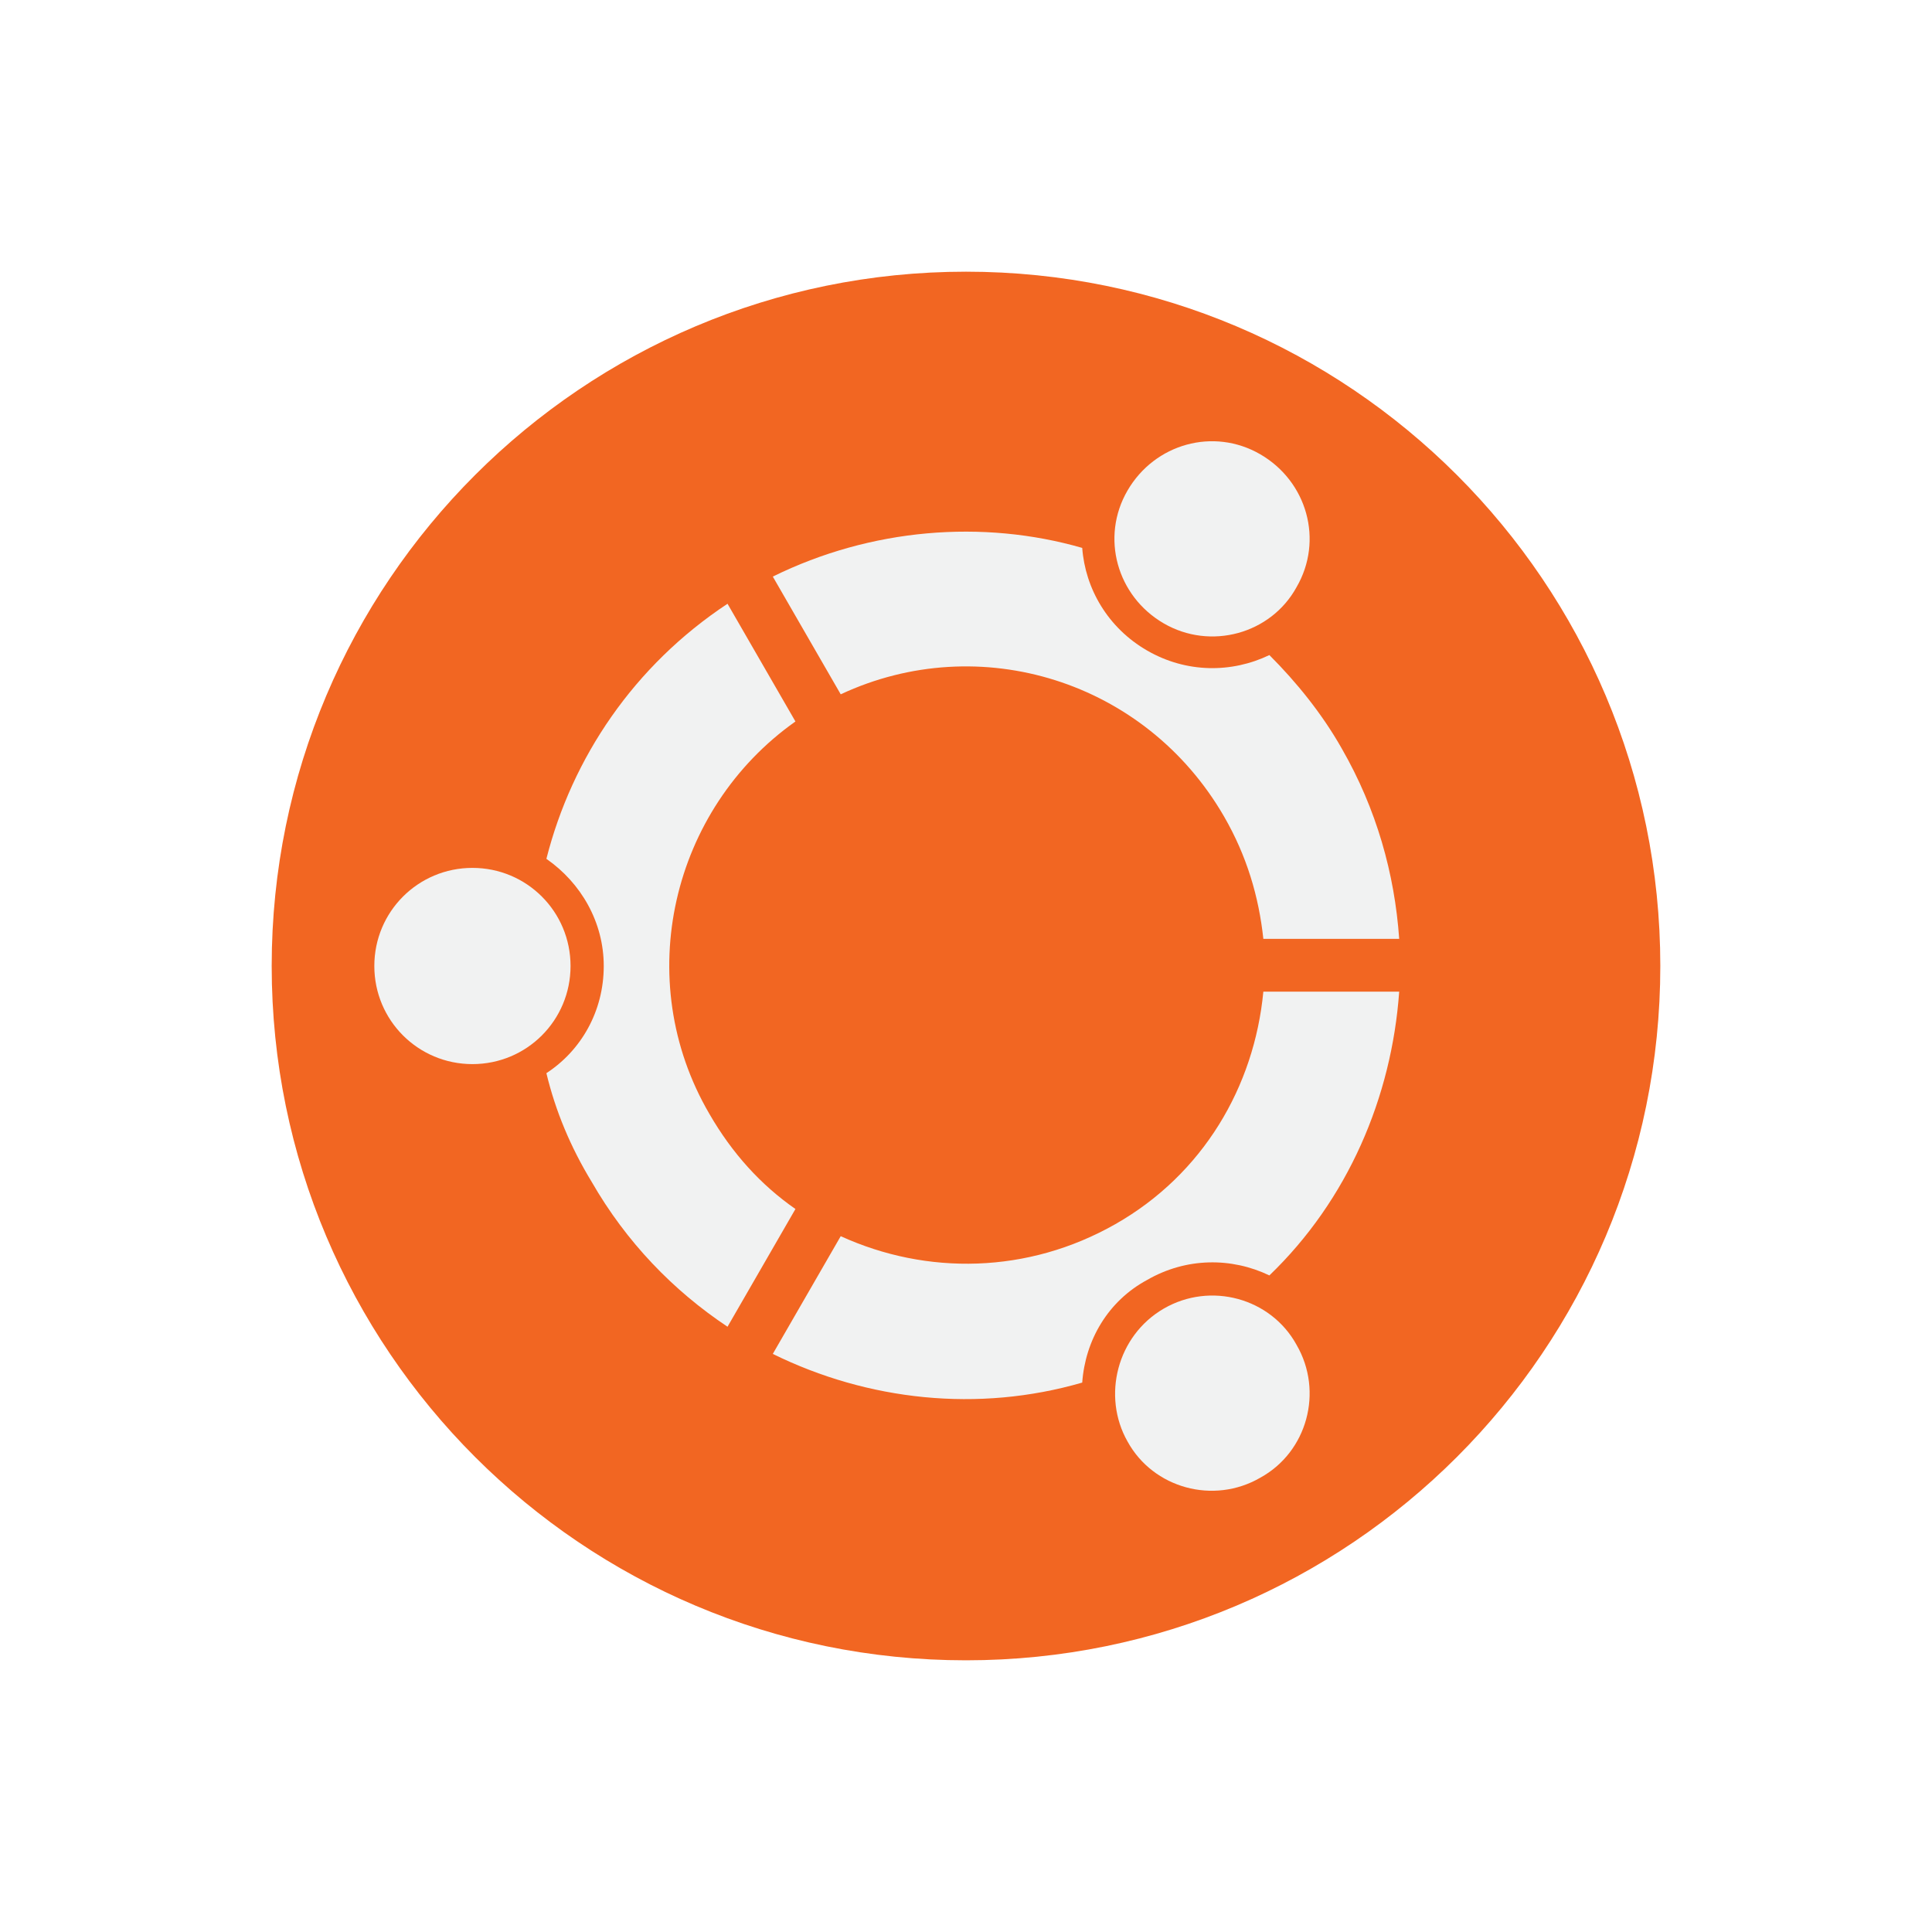
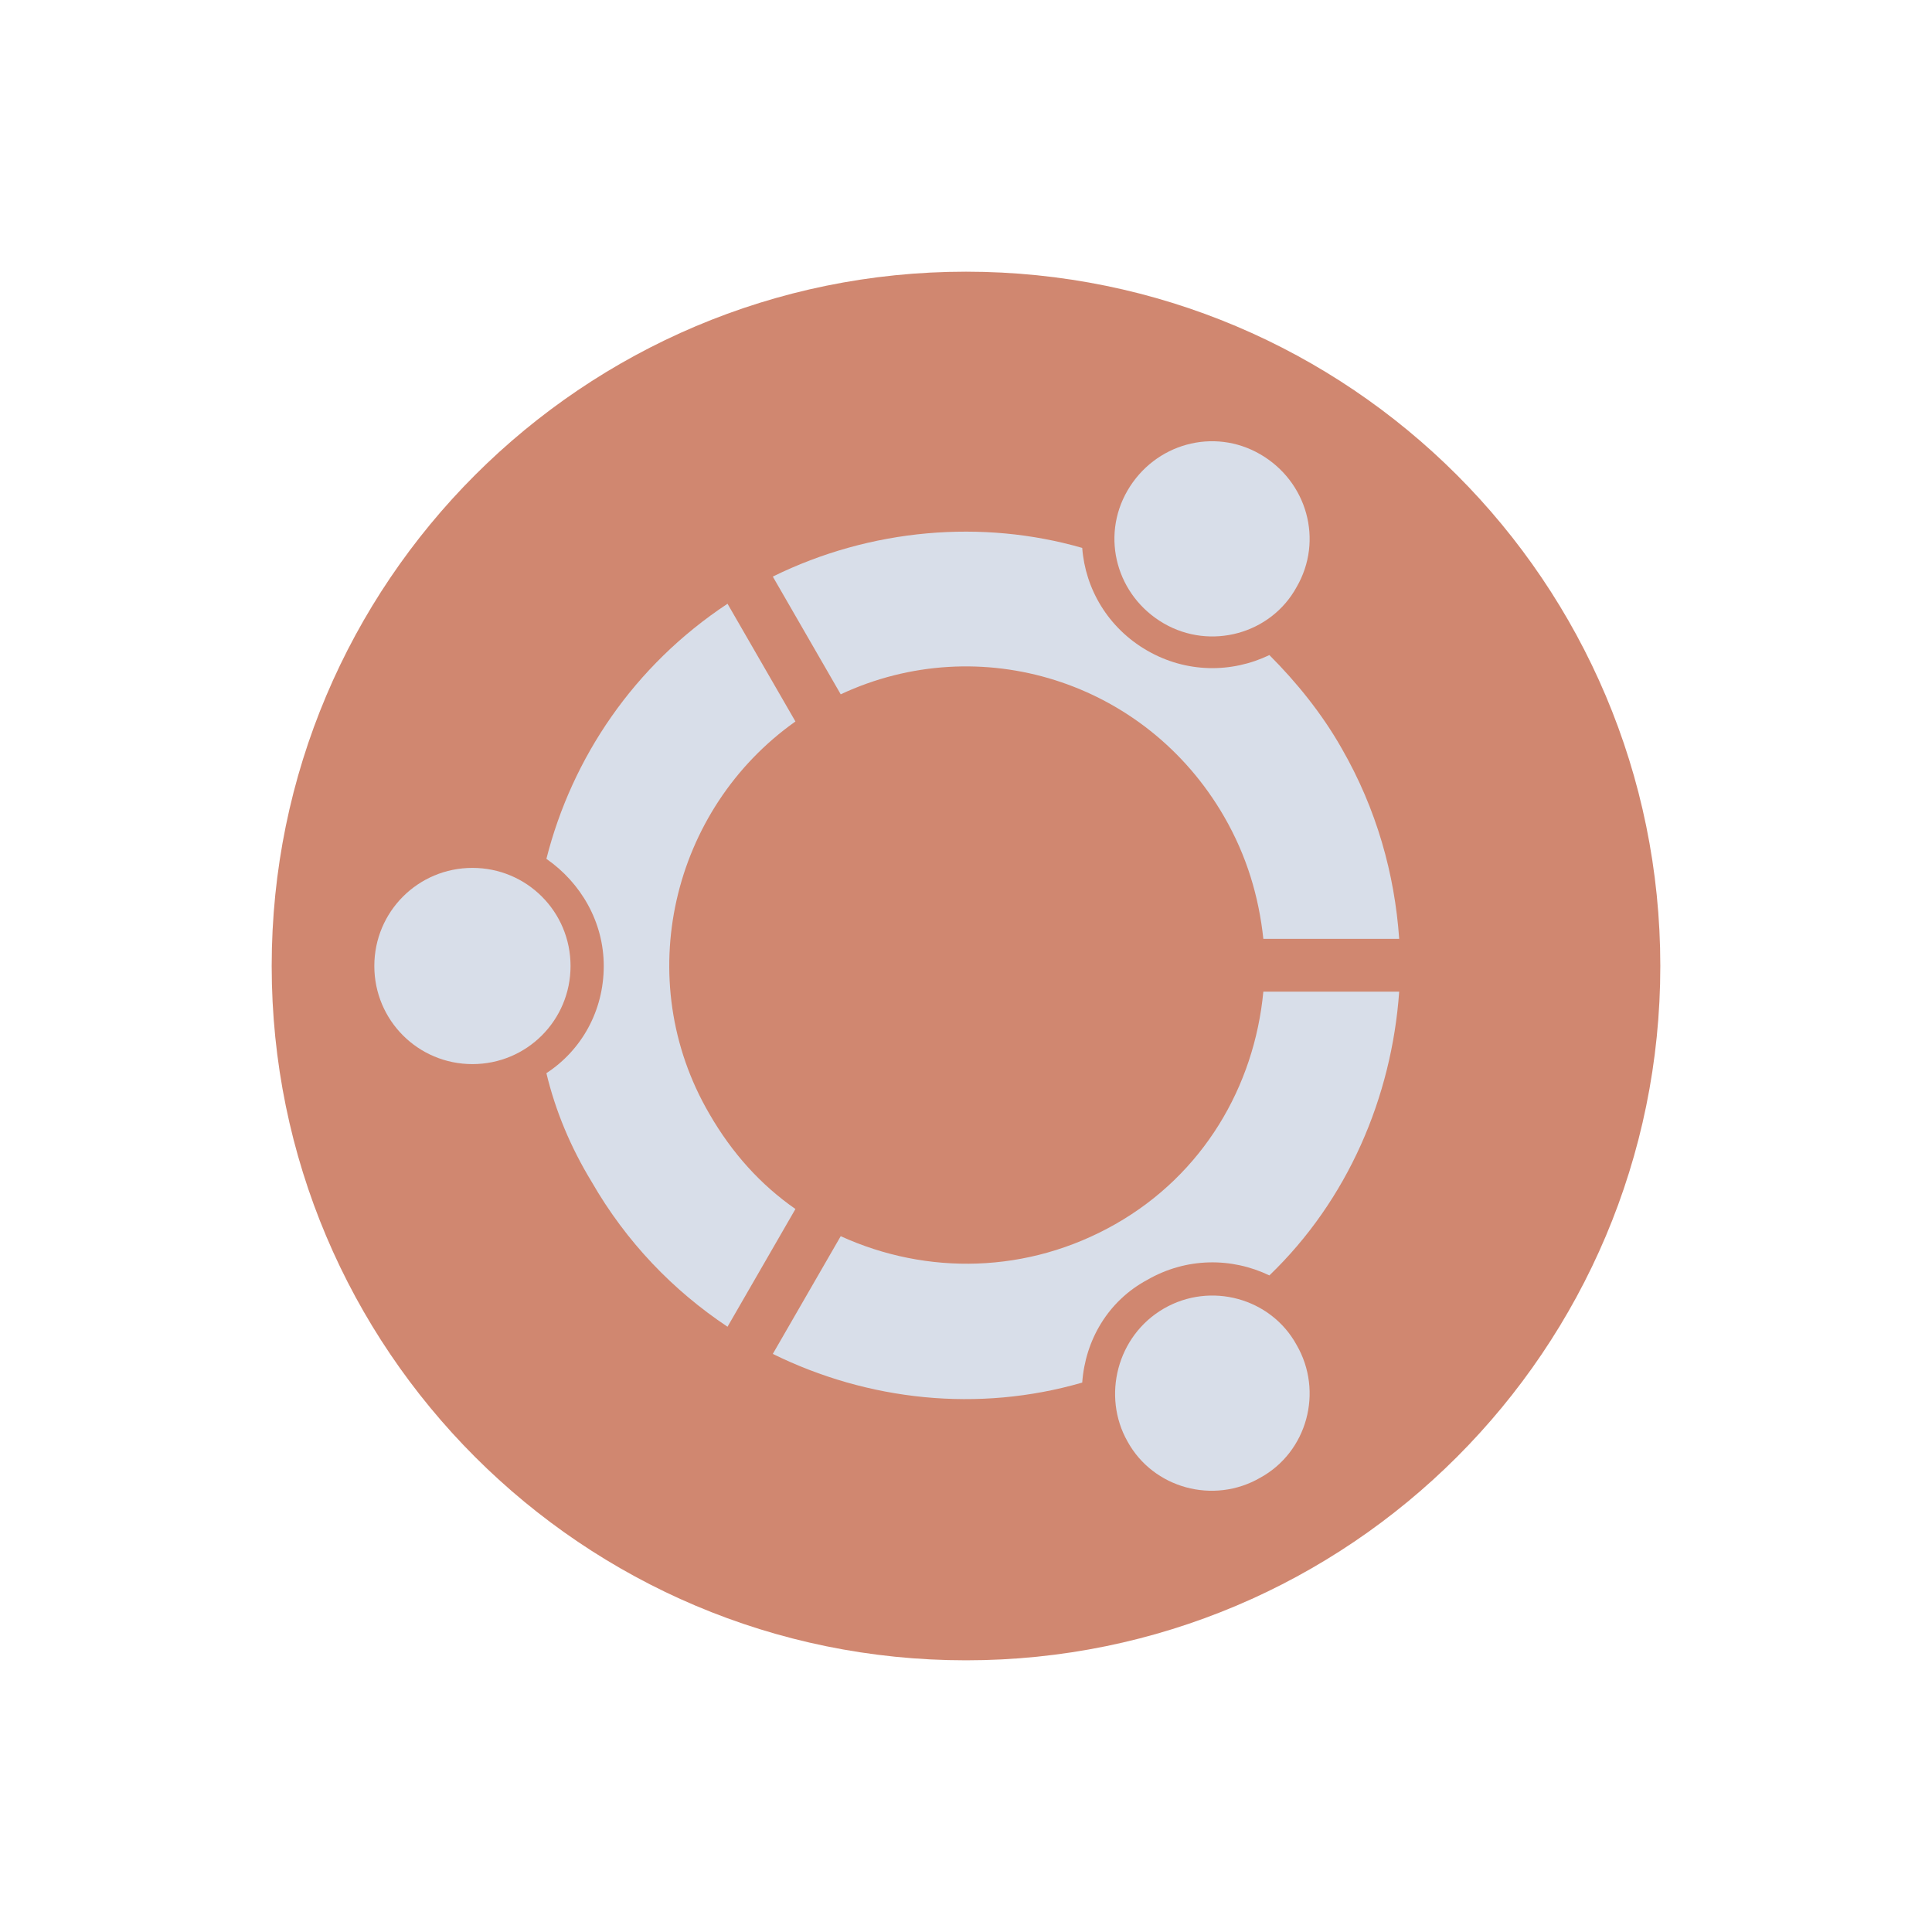
<svg xmlns="http://www.w3.org/2000/svg" width="128" height="128" viewBox="0 0 128 128" id="svg2" version="1.1">
  <defs id="defs4" />
  <g id="layer1" transform="translate(0,-924.3622)">
-     <circle style="color:#000000;clip-rule:nonzero;display:inline;overflow:visible;visibility:visible;opacity:1;isolation:auto;mix-blend-mode:normal;color-interpolation:sRGB;color-interpolation-filters:linearRGB;solid-color:#000000;solid-opacity:1;fill:#f26622;fill-opacity:1;fill-rule:nonzero;stroke:none;stroke-width:1;stroke-linecap:butt;stroke-linejoin:miter;stroke-miterlimit:4;stroke-dasharray:none;stroke-dashoffset:0;stroke-opacity:1;color-rendering:auto;image-rendering:auto;shape-rendering:auto;text-rendering:auto;enable-background:accumulate" id="path4734" cx="64" cy="988.362" r="46" />
+     <circle style="color:#000000;clip-rule:nonzero;display:inline;overflow:visible;visibility:visible;opacity:1;isolation:auto;mix-blend-mode:normal;color-interpolation:sRGB;color-interpolation-filters:linearRGB;solid-color:#000000;solid-opacity:1;fill:#d08770;fill-opacity:1;fill-rule:nonzero;stroke:none;stroke-width:1;stroke-linecap:butt;stroke-linejoin:miter;stroke-miterlimit:4;stroke-dasharray:none;stroke-dashoffset:0;stroke-opacity:1;color-rendering:auto;image-rendering:auto;shape-rendering:auto;text-rendering:auto;enable-background:accumulate" id="path4734" cx="64" cy="988.362" r="46" />
  </g>
  <g id="layer3" style="display:inline">
-     <path id="path15-0" d="m 36.2,56.9 c 2.3,1.6 3.8,4.2 3.8,7.1 0,3 -1.5,5.6 -3.8,7.1 0.6,2.5 1.6,4.9 3,7.2 2.3,4 5.4,7.2 9,9.6 l 4.5,-7.8 C 50.4,78.5 48.5,76.4 47,73.8 41.8,64.9 44.5,53.6 52.7,47.8 L 48.2,40 C 42,44.1 37.9,50.2 36.2,56.9 Z" style="display:inline;fill:#f1f2f2;stroke:none" />
-     <path id="path17-7" d="m 37.8,64 c 0,3.6 -2.9,6.5 -6.5,6.5 -3.6,0 -6.5,-2.9 -6.5,-6.5 0,-3.6 2.9,-6.5 6.5,-6.5 3.6,0 6.5,2.9 6.5,6.5 z" style="display:inline;fill:#f1f2f2;stroke:none" />
-     <path id="path19-7" d="M 76,43.1 C 73.4,41.6 71.9,39 71.7,36.3 65.1,34.4 57.7,35 51.2,38.2 l 4.5,7.8 c 9.2,-4.3 20.2,-0.9 25.4,8.1 1.5,2.6 2.3,5.3 2.6,8.1 l 9,0 c -0.3,-4.3 -1.5,-8.6 -3.8,-12.6 -1.3,-2.3 -3,-4.4 -4.8,-6.2 -2.5,1.2 -5.5,1.2 -8.1,-0.3 z" style="display:inline;fill:#f1f2f2;stroke:none" />
-     <path id="path21-0" d="m 77.1,41.3 c -3.1,-1.8 -4.2,-5.7 -2.4,-8.8 1.8,-3.1 5.7,-4.2 8.8,-2.4 3.1,1.8 4.2,5.7 2.4,8.8 -1.7,3.1 -5.7,4.2 -8.8,2.4 z" style="display:inline;fill:#f1f2f2;stroke:none" />
-     <path id="path23-6" d="m 73.9,81.1 c -5.8,3.3 -12.5,3.4 -18.2,0.8 l -4.5,7.8 c 6.3,3.1 13.6,3.9 20.5,1.9 0.2,-2.8 1.7,-5.4 4.3,-6.8 2.6,-1.5 5.6,-1.5 8.1,-0.3 5.2,-5 8.1,-11.8 8.6,-18.8 l -9,0 c -0.6,6.3 -4,12.1 -9.8,15.4 z" style="display:inline;fill:#f1f2f2;stroke:none" />
-     <path id="path25-7" d="m 77.1,86.7 c 3.1,-1.8 7.1,-0.7 8.8,2.4 1.8,3.1 0.7,7.1 -2.4,8.8 -3.1,1.8 -7.1,0.7 -8.8,-2.4 -1.7,-3 -0.7,-7 2.4,-8.8 z" style="display:inline;fill:#f1f2f2;stroke:none" />
+     <path id="path15-0" d="m 36.2,56.9 c 2.3,1.6 3.8,4.2 3.8,7.1 0,3 -1.5,5.6 -3.8,7.1 0.6,2.5 1.6,4.9 3,7.2 2.3,4 5.4,7.2 9,9.6 l 4.5,-7.8 C 50.4,78.5 48.5,76.4 47,73.8 41.8,64.9 44.5,53.6 52.7,47.8 L 48.2,40 C 42,44.1 37.9,50.2 36.2,56.9 Z" style="display:inline;fill:#d8dee9;stroke:none" />
+     <path id="path17-7" d="m 37.8,64 c 0,3.6 -2.9,6.5 -6.5,6.5 -3.6,0 -6.5,-2.9 -6.5,-6.5 0,-3.6 2.9,-6.5 6.5,-6.5 3.6,0 6.5,2.9 6.5,6.5 z" style="display:inline;fill:#d8dee9;stroke:none" />
+     <path id="path19-7" d="M 76,43.1 C 73.4,41.6 71.9,39 71.7,36.3 65.1,34.4 57.7,35 51.2,38.2 l 4.5,7.8 c 9.2,-4.3 20.2,-0.9 25.4,8.1 1.5,2.6 2.3,5.3 2.6,8.1 h 9 c -0.3,-4.3 -1.5,-8.6 -3.8,-12.6 -1.3,-2.3 -3,-4.4 -4.8,-6.2 -2.5,1.2 -5.5,1.2 -8.1,-0.3 z" style="display:inline;fill:#d8dee9;stroke:none" />
+     <path id="path21-0" d="m 77.1,41.3 c -3.1,-1.8 -4.2,-5.7 -2.4,-8.8 1.8,-3.1 5.7,-4.2 8.8,-2.4 3.1,1.8 4.2,5.7 2.4,8.8 -1.7,3.1 -5.7,4.2 -8.8,2.4 z" style="display:inline;fill:#d8dee9;stroke:none" />
+     <path id="path23-6" d="m 73.9,81.1 c -5.8,3.3 -12.5,3.4 -18.2,0.8 l -4.5,7.8 c 6.3,3.1 13.6,3.9 20.5,1.9 0.2,-2.8 1.7,-5.4 4.3,-6.8 2.6,-1.5 5.6,-1.5 8.1,-0.3 5.2,-5 8.1,-11.8 8.6,-18.8 h -9 c -0.6,6.3 -4,12.1 -9.8,15.4 z" style="display:inline;fill:#d8dee9;stroke:none" />
+     <path id="path25-7" d="m 77.1,86.7 c 3.1,-1.8 7.1,-0.7 8.8,2.4 1.8,3.1 0.7,7.1 -2.4,8.8 -3.1,1.8 -7.1,0.7 -8.8,-2.4 -1.7,-3 -0.7,-7 2.4,-8.8 z" style="display:inline;fill:#d8dee9;stroke:none" />
  </g>
</svg>
